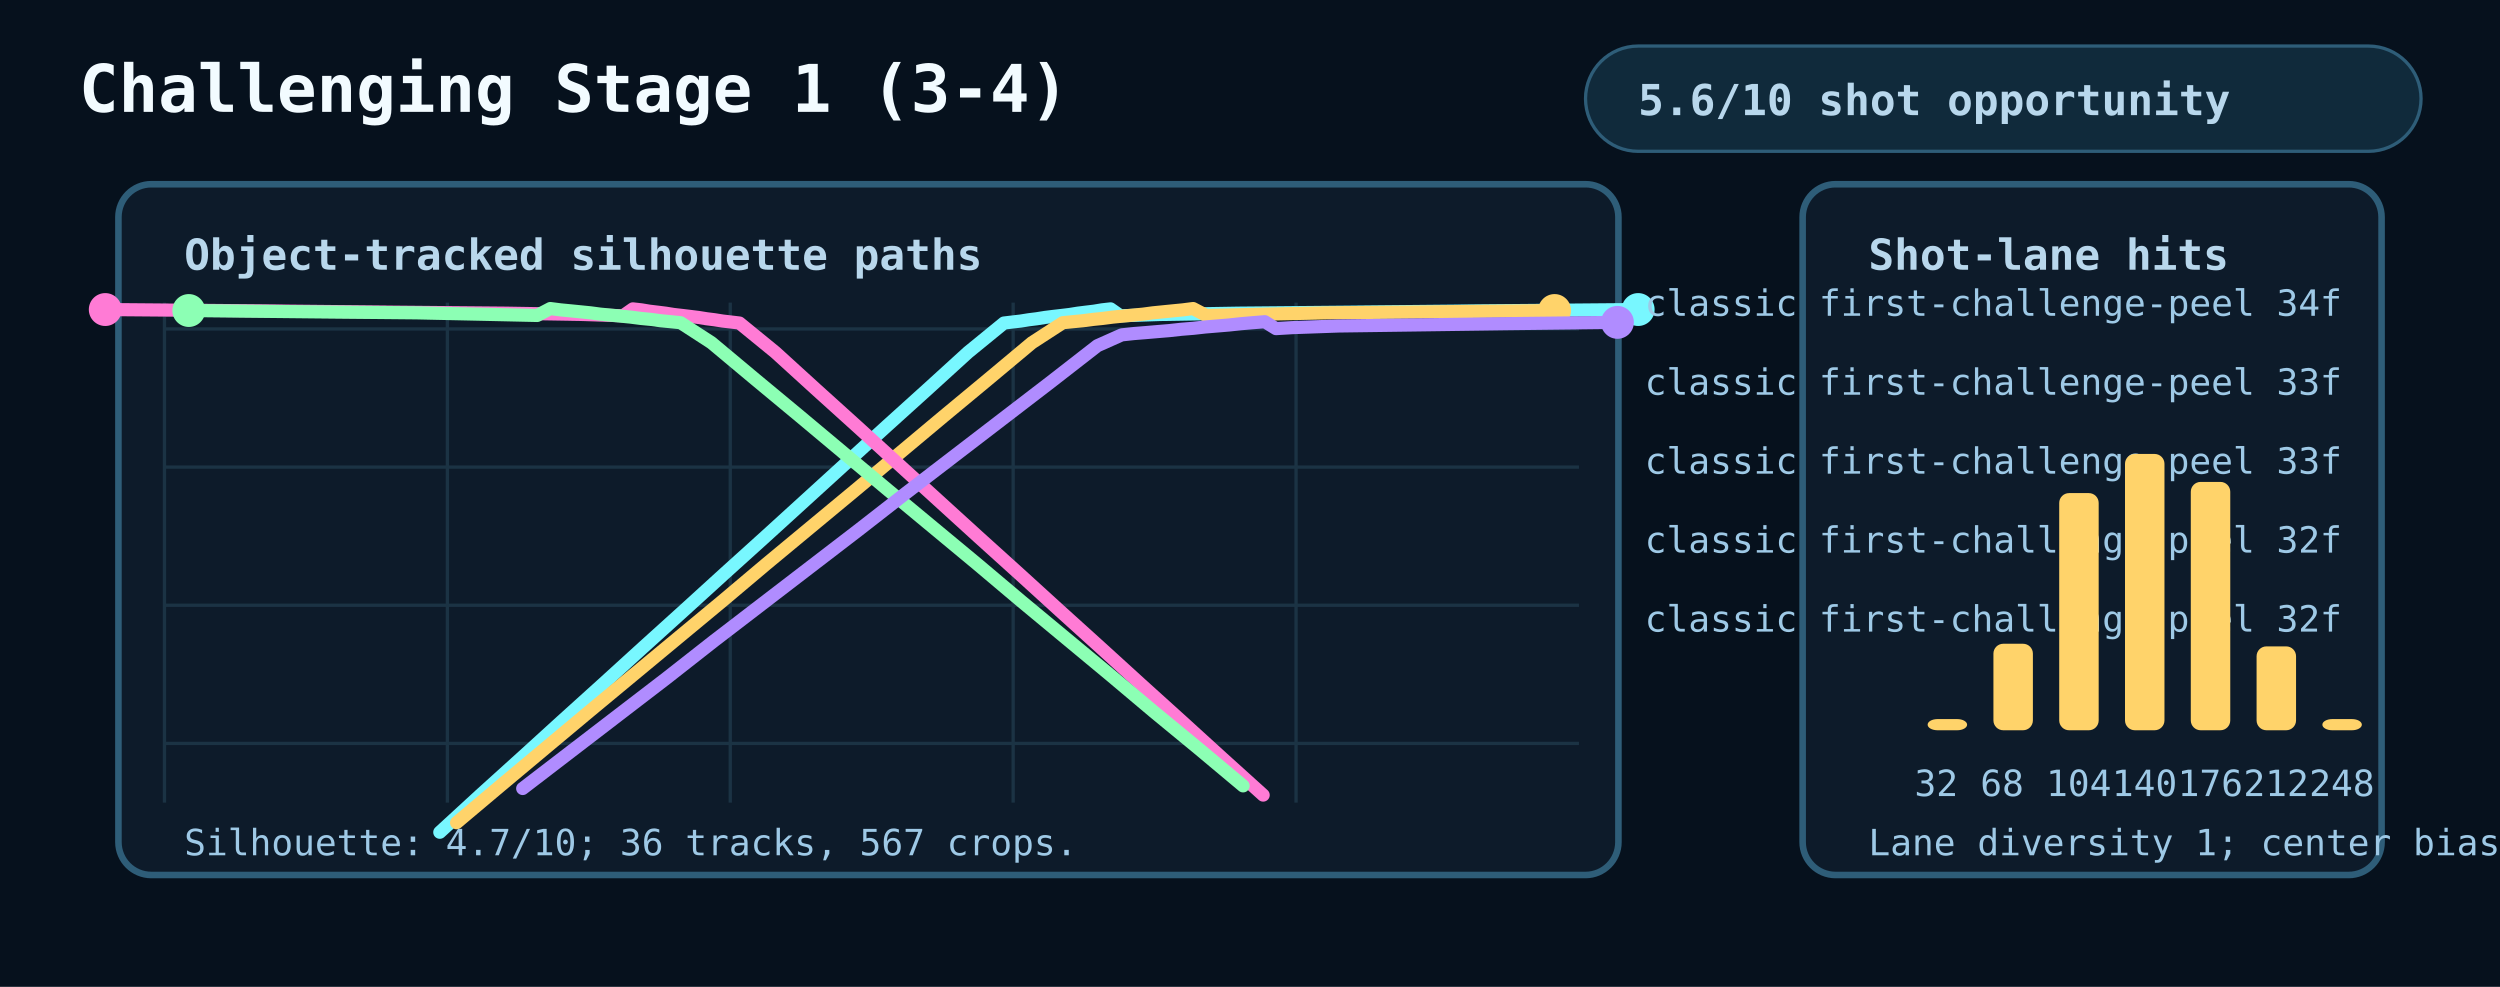
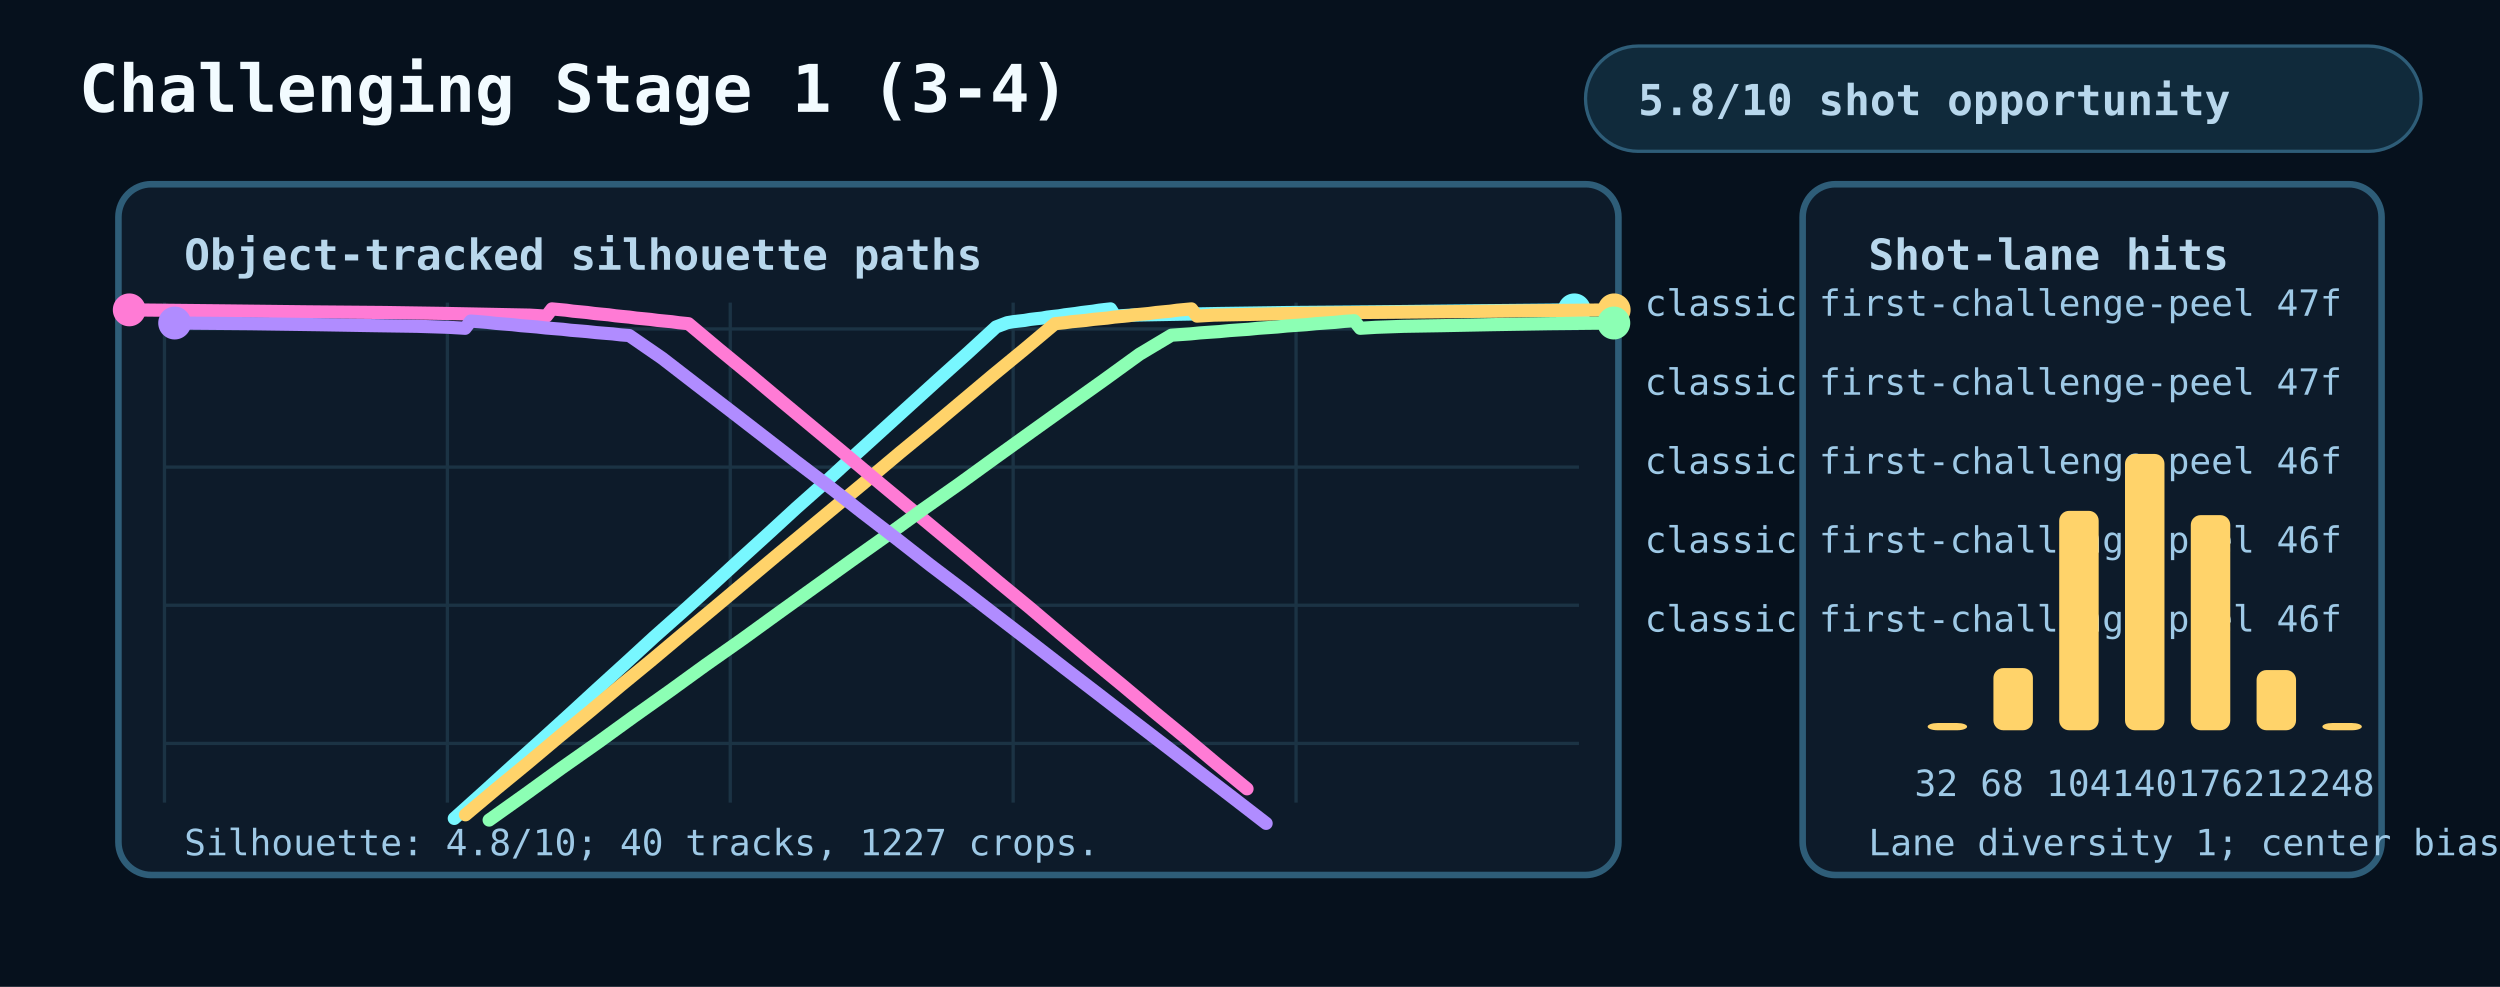
<svg xmlns="http://www.w3.org/2000/svg" width="760" height="300" viewBox="0 0 760 300" role="img" aria-labelledby="title desc">
  <style>
    .bg{fill:#06111d}.panel{fill:#0d1b2a;stroke:#2e5d78;stroke-width:2}.grid{stroke:#1b3344;stroke-width:1}.text{fill:#f2fbff;font:700 20px ui-monospace,Menlo,monospace}.small{fill:#b8d7ec;font:700 13px ui-monospace,Menlo,monospace}.tiny{fill:#9ec9e6;font:11px ui-monospace,Menlo,monospace}.pill{fill:#102a3b;stroke:#2e5d78}
  </style>
  <rect class="bg" x="0" y="0" width="760" height="300" />
  <text class="text" x="24" y="34">Challenging Stage 1 (3-4)</text>
  <rect class="pill" x="482" y="14" width="254" height="32" rx="16" />
-   <text class="small" x="498" y="35">5.6/10 shot opportunity</text>
+   <text class="small" x="498" y="35">5.8/10 shot opportunity</text>
  <rect class="panel" x="36" y="56" width="456" height="210" rx="10" />
  <rect class="panel" x="548" y="56" width="176" height="210" rx="10" />
  <text class="small" x="56" y="82">Object-tracked silhouette paths</text>
  <text class="small" x="568" y="82">Shot-lane hits</text>
  <line class="grid" x1="50" y1="92" x2="50" y2="244" />
  <line class="grid" x1="136" y1="92" x2="136" y2="244" />
  <line class="grid" x1="222" y1="92" x2="222" y2="244" />
  <line class="grid" x1="308" y1="92" x2="308" y2="244" />
  <line class="grid" x1="394" y1="92" x2="394" y2="244" />
  <line class="grid" x1="50" y1="100" x2="480" y2="100" />
  <line class="grid" x1="50" y1="142" x2="480" y2="142" />
  <line class="grid" x1="50" y1="184" x2="480" y2="184" />
  <line class="grid" x1="50" y1="226" x2="480" y2="226" />
-   <polyline points="498,94.1 451.1,94.5 409.8,94.9 376.5,95.2 352.8,95.6 340.6,96 337.6,93.9 335,94.2 332.6,94.6 330.1,94.9 327.7,95.2 325.2,95.6 322.7,95.9 320.1,96.2 317.7,96.5 315.2,96.9 312.8,97.2 310.3,97.6 307.7,97.9 305.2,98.2 294.3,107.1 282,118.3 269.6,129.5 257.3,140.7 244.9,152 232.6,163.2 220.2,174.4 207.9,185.6 195.4,196.9 183.1,208.1 170.7,219.3 158.4,230.5 146,241.7 133.7,253" fill="none" stroke="#78f7ff" stroke-width="4" stroke-linecap="round" stroke-linejoin="round" />
-   <circle cx="498" cy="94.1" r="5" fill="#78f7ff" />
-   <text class="tiny" x="500" y="96" fill="#78f7ff">classic first-challenge-peel 34f</text>
-   <polyline points="472.6,94.4 434.7,94.8 403.4,95.1 380.2,95.6 366.7,95.9 362.7,93.8 359.6,94.2 356.5,94.5 353.5,94.8 350.5,95.1 347.5,95.5 344.4,95.8 341.3,96.1 338.3,96.4 335.2,96.8 332.3,97.1 329.2,97.5 326.1,97.8 323.1,98.1 313.7,104.2 300.3,115.4 286.8,126.6 273.3,137.9 259.9,149.1 246.4,160.3 232.9,171.5 219.5,182.8 206,194 192.5,205.2 179,216.4 165.6,227.6 152.1,238.9 138.8,250.1" fill="none" stroke="#ffd36a" stroke-width="4" stroke-linecap="round" stroke-linejoin="round" />
-   <circle cx="472.6" cy="94.4" r="5" fill="#ffd36a" />
-   <text class="tiny" x="500" y="120" fill="#ffd36a">classic first-challenge-peel 33f</text>
-   <polyline points="32,94.1 78.9,94.5 120.2,94.9 153.7,95.2 177.2,95.6 189.4,96 192.4,93.9 195,94.2 197.4,94.6 199.9,94.9 202.3,95.2 204.8,95.6 207.4,95.9 209.9,96.2 212.3,96.5 214.8,96.9 217.2,97.2 219.7,97.6 222.3,97.9 224.8,98.2 235.7,107.1 248,118.3 260.4,129.5 272.7,140.7 285.1,152 297.4,163.2 309.8,174.4 322.1,185.6 334.6,196.9 346.9,208.1 359.3,219.3 371.6,230.5 384,241.7" fill="none" stroke="#ff7bd5" stroke-width="4" stroke-linecap="round" stroke-linejoin="round" />
-   <circle cx="32" cy="94.1" r="5" fill="#ff7bd5" />
-   <text class="tiny" x="500" y="144" fill="#ff7bd5">classic first-challenge-peel 33f</text>
-   <polyline points="57.4,94.4 95.3,94.8 126.6,95.1 149.8,95.6 163.3,95.9 167.3,93.8 170.4,94.2 173.5,94.5 176.5,94.8 179.5,95.1 182.5,95.5 185.6,95.8 188.7,96.1 191.7,96.4 194.8,96.8 197.9,97.1 200.8,97.5 203.9,97.8 206.9,98.1 216.3,104.2 229.7,115.4 243.2,126.6 256.7,137.9 270.1,149.1 283.6,160.3 297.1,171.5 310.5,182.8 324,194 337.5,205.2 350.8,216.4 364.4,227.6 377.9,238.9" fill="none" stroke="#8cffb4" stroke-width="4" stroke-linecap="round" stroke-linejoin="round" />
-   <circle cx="57.4" cy="94.4" r="5" fill="#8cffb4" />
-   <text class="tiny" x="500" y="168" fill="#8cffb4">classic first-challenge-peel 32f</text>
-   <polyline points="491.7,98 457.7,98.4 428.9,98.8 406.9,99.1 392.9,99.6 387.9,99.9 384.5,97.8 380.8,98.1 377.3,98.4 373.6,98.8 370,99.1 366.4,99.4 362.8,99.8 359.1,100.1 355.5,100.5 351.9,100.8 348.4,101.1 344.7,101.4 341,101.8 333.6,105.1 319.2,116.3 304.6,127.5 290,138.7 275.4,149.9 260.9,161.2 246.3,172.4 231.7,183.6 217.1,194.8 202.7,206.1 188.1,217.3 173.5,228.5 158.9,239.7" fill="none" stroke="#b08cff" stroke-width="4" stroke-linecap="round" stroke-linejoin="round" />
-   <circle cx="491.7" cy="98" r="5" fill="#b08cff" />
-   <text class="tiny" x="500" y="192" fill="#b08cff">classic first-challenge-peel 32f</text>
-   <rect x="586" y="218.6" width="12" height="3.4" rx="3" fill="#ffd36a" />
+   <polyline points="478.6,94.2 446.5,94.5 417.3,94.8 391.8,95 370.8,95.3 354.7,95.6 343.9,95.8 339,96.1 337.6,93.9 335.8,94.1 334.1,94.3 332.3,94.6 330.6,94.8 328.9,95 327,95.3 325.4,95.5 323.7,95.7 322,96 320.1,96.2 318.4,96.4 316.8,96.7 314.9,96.9 313.2,97.1 311.5,97.4 309.7,97.6 308,97.8 306.2,98.1 302.8,99.4 294.2,107.3 285.4,115.2 276.8,123 268.1,130.9 259.5,138.7 250.9,146.6 242.1,154.4 233.5,162.3 224.8,170.2 216.2,178.1 207.6,185.9 198.8,193.7 190.2,201.6 181.5,209.5 172.9,217.4 164.3,225.2 155.5,233.1 146.9,240.9 138.1,248.8" fill="none" stroke="#78f7ff" stroke-width="4" stroke-linecap="round" stroke-linejoin="round" />
+   <circle cx="478.6" cy="94.2" r="5" fill="#78f7ff" />
+   <text class="tiny" x="500" y="96" fill="#78f7ff">classic first-challenge-peel 47f</text>
+   <polyline points="490.7,94.2 462.2,94.5 436.1,94.8 413,95 393.8,95.3 379.1,95.6 369,95.8 363.9,96.1 362.2,93.9 360.1,94.1 357.9,94.3 355.8,94.6 353.6,94.8 351.5,95 349.3,95.3 347.2,95.5 345,95.7 343,96 340.9,96.2 338.7,96.4 336.6,96.7 334.4,96.9 332.3,97.1 330.1,97.4 328,97.6 325.8,97.8 323.7,98.1 320.7,98.4 311.4,106.2 301.9,114 292.5,121.9 283.1,129.8 273.6,137.6 264.2,145.5 254.7,153.4 245.3,161.2 235.8,169.1 226.5,176.9 217.1,184.8 207.6,192.7 198.2,200.6 188.7,208.4 179.3,216.3 169.8,224.1 160.4,232 150.9,239.8 141.5,247.7" fill="none" stroke="#ffd36a" stroke-width="4" stroke-linecap="round" stroke-linejoin="round" />
+   <circle cx="490.7" cy="94.2" r="5" fill="#ffd36a" />
+   <text class="tiny" x="500" y="120" fill="#ffd36a">classic first-challenge-peel 47f</text>
+   <polyline points="39.3,94.2 67.8,94.5 93.9,94.8 117,95 136.2,95.3 151.1,95.6 161,95.8 166.1,96.1 167.8,93.9 169.9,94.1 172.1,94.3 174.2,94.6 176.4,94.8 178.5,95 180.7,95.3 182.8,95.5 185,95.7 187.1,96 189.1,96.2 191.3,96.4 193.4,96.7 195.6,96.9 197.7,97.1 199.9,97.4 202,97.6 204.2,97.8 206.3,98.1 209.3,98.4 218.6,106.2 228.1,114 237.5,121.9 247,129.8 256.4,137.6 265.8,145.5 275.3,153.4 284.7,161.2 294.2,169.1 303.5,176.9 313.1,184.8 322.4,192.7 331.8,200.6 341.3,208.4 350.7,216.3 360.2,224.1 369.6,232 379.1,239.8" fill="none" stroke="#ff7bd5" stroke-width="4" stroke-linecap="round" stroke-linejoin="round" />
+   <circle cx="39.3" cy="94.2" r="5" fill="#ff7bd5" />
+   <text class="tiny" x="500" y="144" fill="#ff7bd5">classic first-challenge-peel 46f</text>
+   <polyline points="490.6,98.2 470.9,98.4 453.3,98.7 438.4,99 426.7,99.2 418.3,99.5 413.5,99.8 411.7,97.5 408.7,97.7 405.8,98 402.9,98.2 400,98.4 397.1,98.7 394.2,98.9 391.2,99.1 388.3,99.4 385.4,99.6 382.5,99.8 379.6,100.1 376.6,100.3 373.7,100.5 370.7,100.8 367.7,101 364.8,101.2 361.9,101.5 359,101.7 356.1,101.9 346.4,107.7 335.5,115.6 324.4,123.5 313.5,131.3 302.5,139.2 291.6,147.1 280.5,154.9 269.6,162.8 258.6,170.6 247.6,178.5 236.6,186.4 225.7,194.3 214.6,202.1 203.7,210 192.7,217.8 181.8,225.7 170.7,233.5 159.8,241.4 148.7,249.3" fill="none" stroke="#8cffb4" stroke-width="4" stroke-linecap="round" stroke-linejoin="round" />
+   <circle cx="490.6" cy="98.2" r="5" fill="#8cffb4" />
+   <text class="tiny" x="500" y="168" fill="#8cffb4">classic first-challenge-peel 46f</text>
+   <polyline points="53.1,98.2 76.1,98.4 96.4,98.7 113.6,99 126.9,99.2 136.3,99.5 141.4,99.8 143.1,97.6 145.7,97.8 148.1,98 150.7,98.3 153.2,98.5 155.8,98.7 158.3,99 160.9,99.2 163.3,99.4 165.9,99.7 168.4,99.9 171,100.1 173.5,100.4 176.1,100.6 178.5,100.8 181.2,101.1 183.6,101.3 186.2,101.5 188.7,101.8 191.3,102 201.3,108.9 211.4,116.7 221.7,124.6 231.8,132.4 242,140.3 252.3,148.1 262.4,156 272.7,163.9 282.8,171.8 293.1,179.6 303.2,187.4 313.5,195.3 323.7,203.2 334,211.1 344.1,218.9 354.4,226.8 364.5,234.6 374.8,242.5 384.9,250.3" fill="none" stroke="#b08cff" stroke-width="4" stroke-linecap="round" stroke-linejoin="round" />
+   <circle cx="53.1" cy="98.2" r="5" fill="#b08cff" />
+   <text class="tiny" x="500" y="192" fill="#b08cff">classic first-challenge-peel 46f</text>
+   <rect x="586" y="219.8" width="12" height="2.2" rx="3" fill="#ffd36a" />
  <text class="tiny" x="582" y="242">32</text>
-   <rect x="606" y="195.7" width="12" height="26.3" rx="3" fill="#ffd36a" />
+   <rect x="606" y="203.1" width="12" height="18.9" rx="3" fill="#ffd36a" />
  <text class="tiny" x="602" y="242">68</text>
-   <rect x="626" y="149.9" width="12" height="72.1" rx="3" fill="#ffd36a" />
+   <rect x="626" y="155.3" width="12" height="66.7" rx="3" fill="#ffd36a" />
  <text class="tiny" x="622" y="242">104</text>
  <rect x="646" y="138" width="12" height="84" rx="3" fill="#ffd36a" />
  <text class="tiny" x="642" y="242">140</text>
-   <rect x="666" y="146.5" width="12" height="75.5" rx="3" fill="#ffd36a" />
+   <rect x="666" y="156.6" width="12" height="65.4" rx="3" fill="#ffd36a" />
  <text class="tiny" x="662" y="242">176</text>
-   <rect x="686" y="196.5" width="12" height="25.5" rx="3" fill="#ffd36a" />
+   <rect x="686" y="203.7" width="12" height="18.3" rx="3" fill="#ffd36a" />
  <text class="tiny" x="682" y="242">212</text>
-   <rect x="706" y="218.6" width="12" height="3.4" rx="3" fill="#ffd36a" />
+   <rect x="706" y="219.8" width="12" height="2.2" rx="3" fill="#ffd36a" />
  <text class="tiny" x="702" y="242">248</text>
-   <text class="tiny" x="56" y="260">Silhouette: 4.7/10; 36 tracks, 567 crops.</text>
-   <text class="tiny" x="568" y="260">Lane diversity 1; center bias 0.289.</text>
+   <text class="tiny" x="56" y="260">Silhouette: 4.8/10; 40 tracks, 1227 crops.</text>
+   <text class="tiny" x="568" y="260">Lane diversity 1; center bias 0.326.</text>
</svg>
